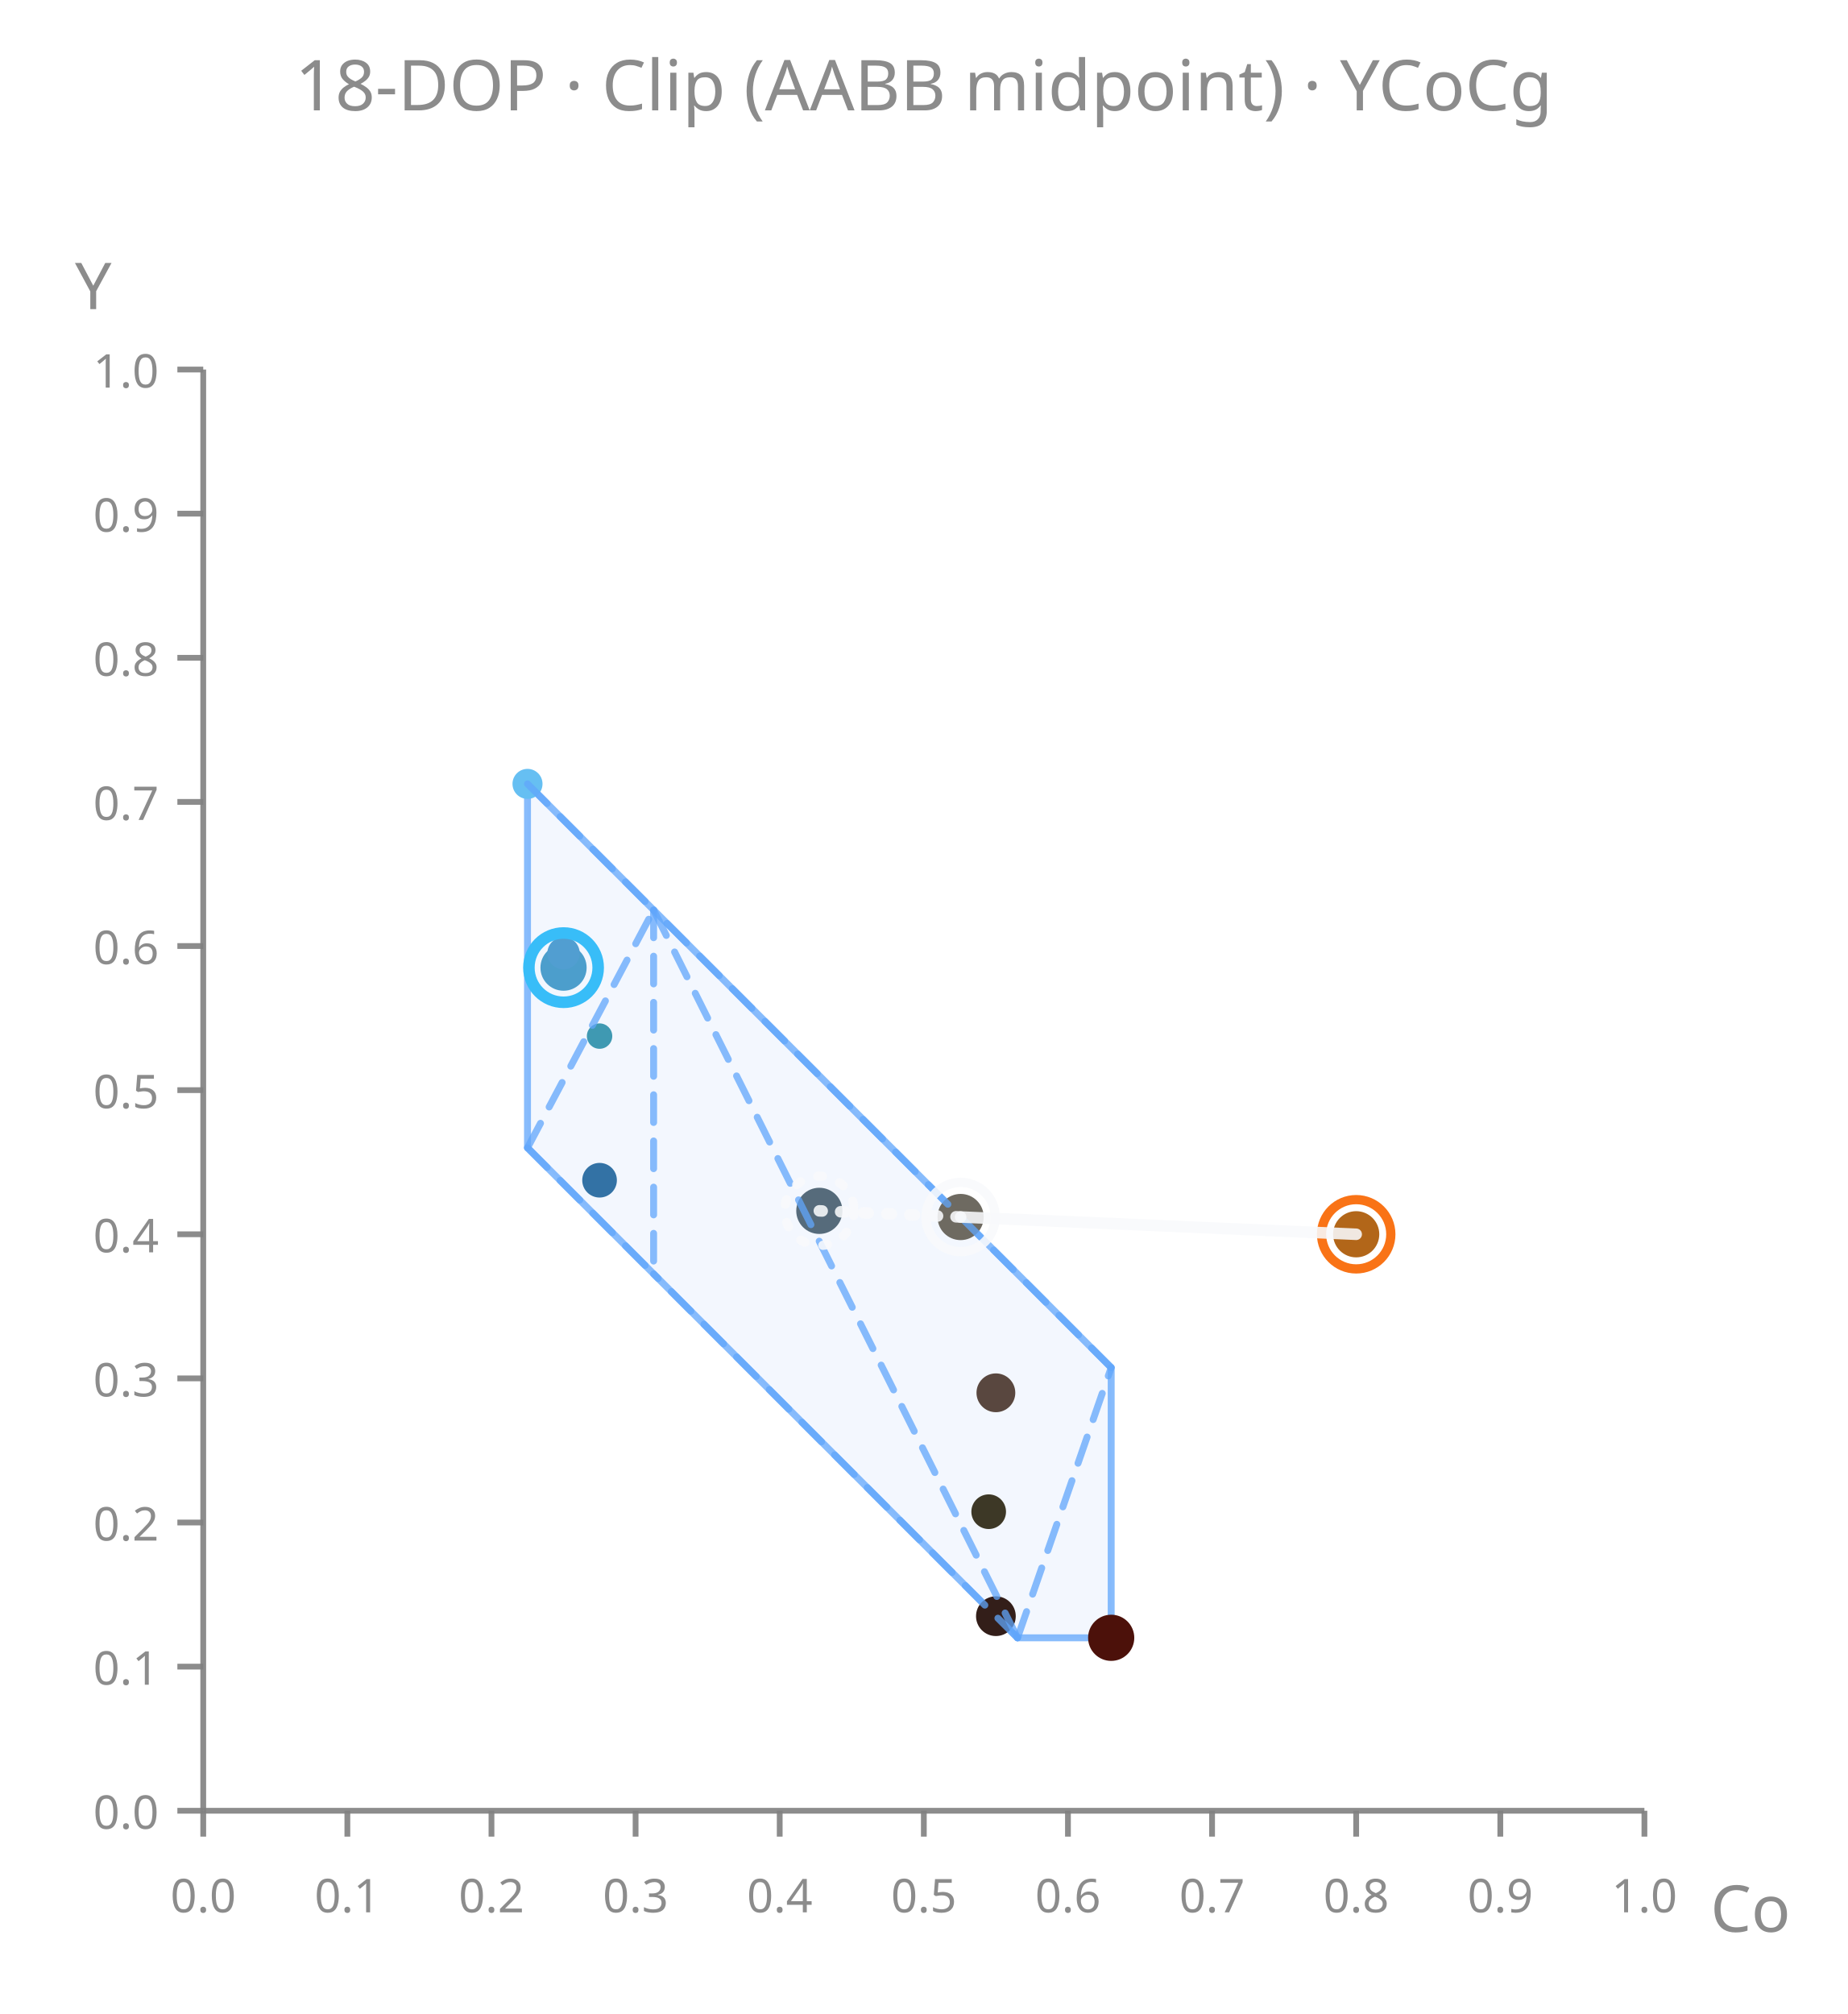
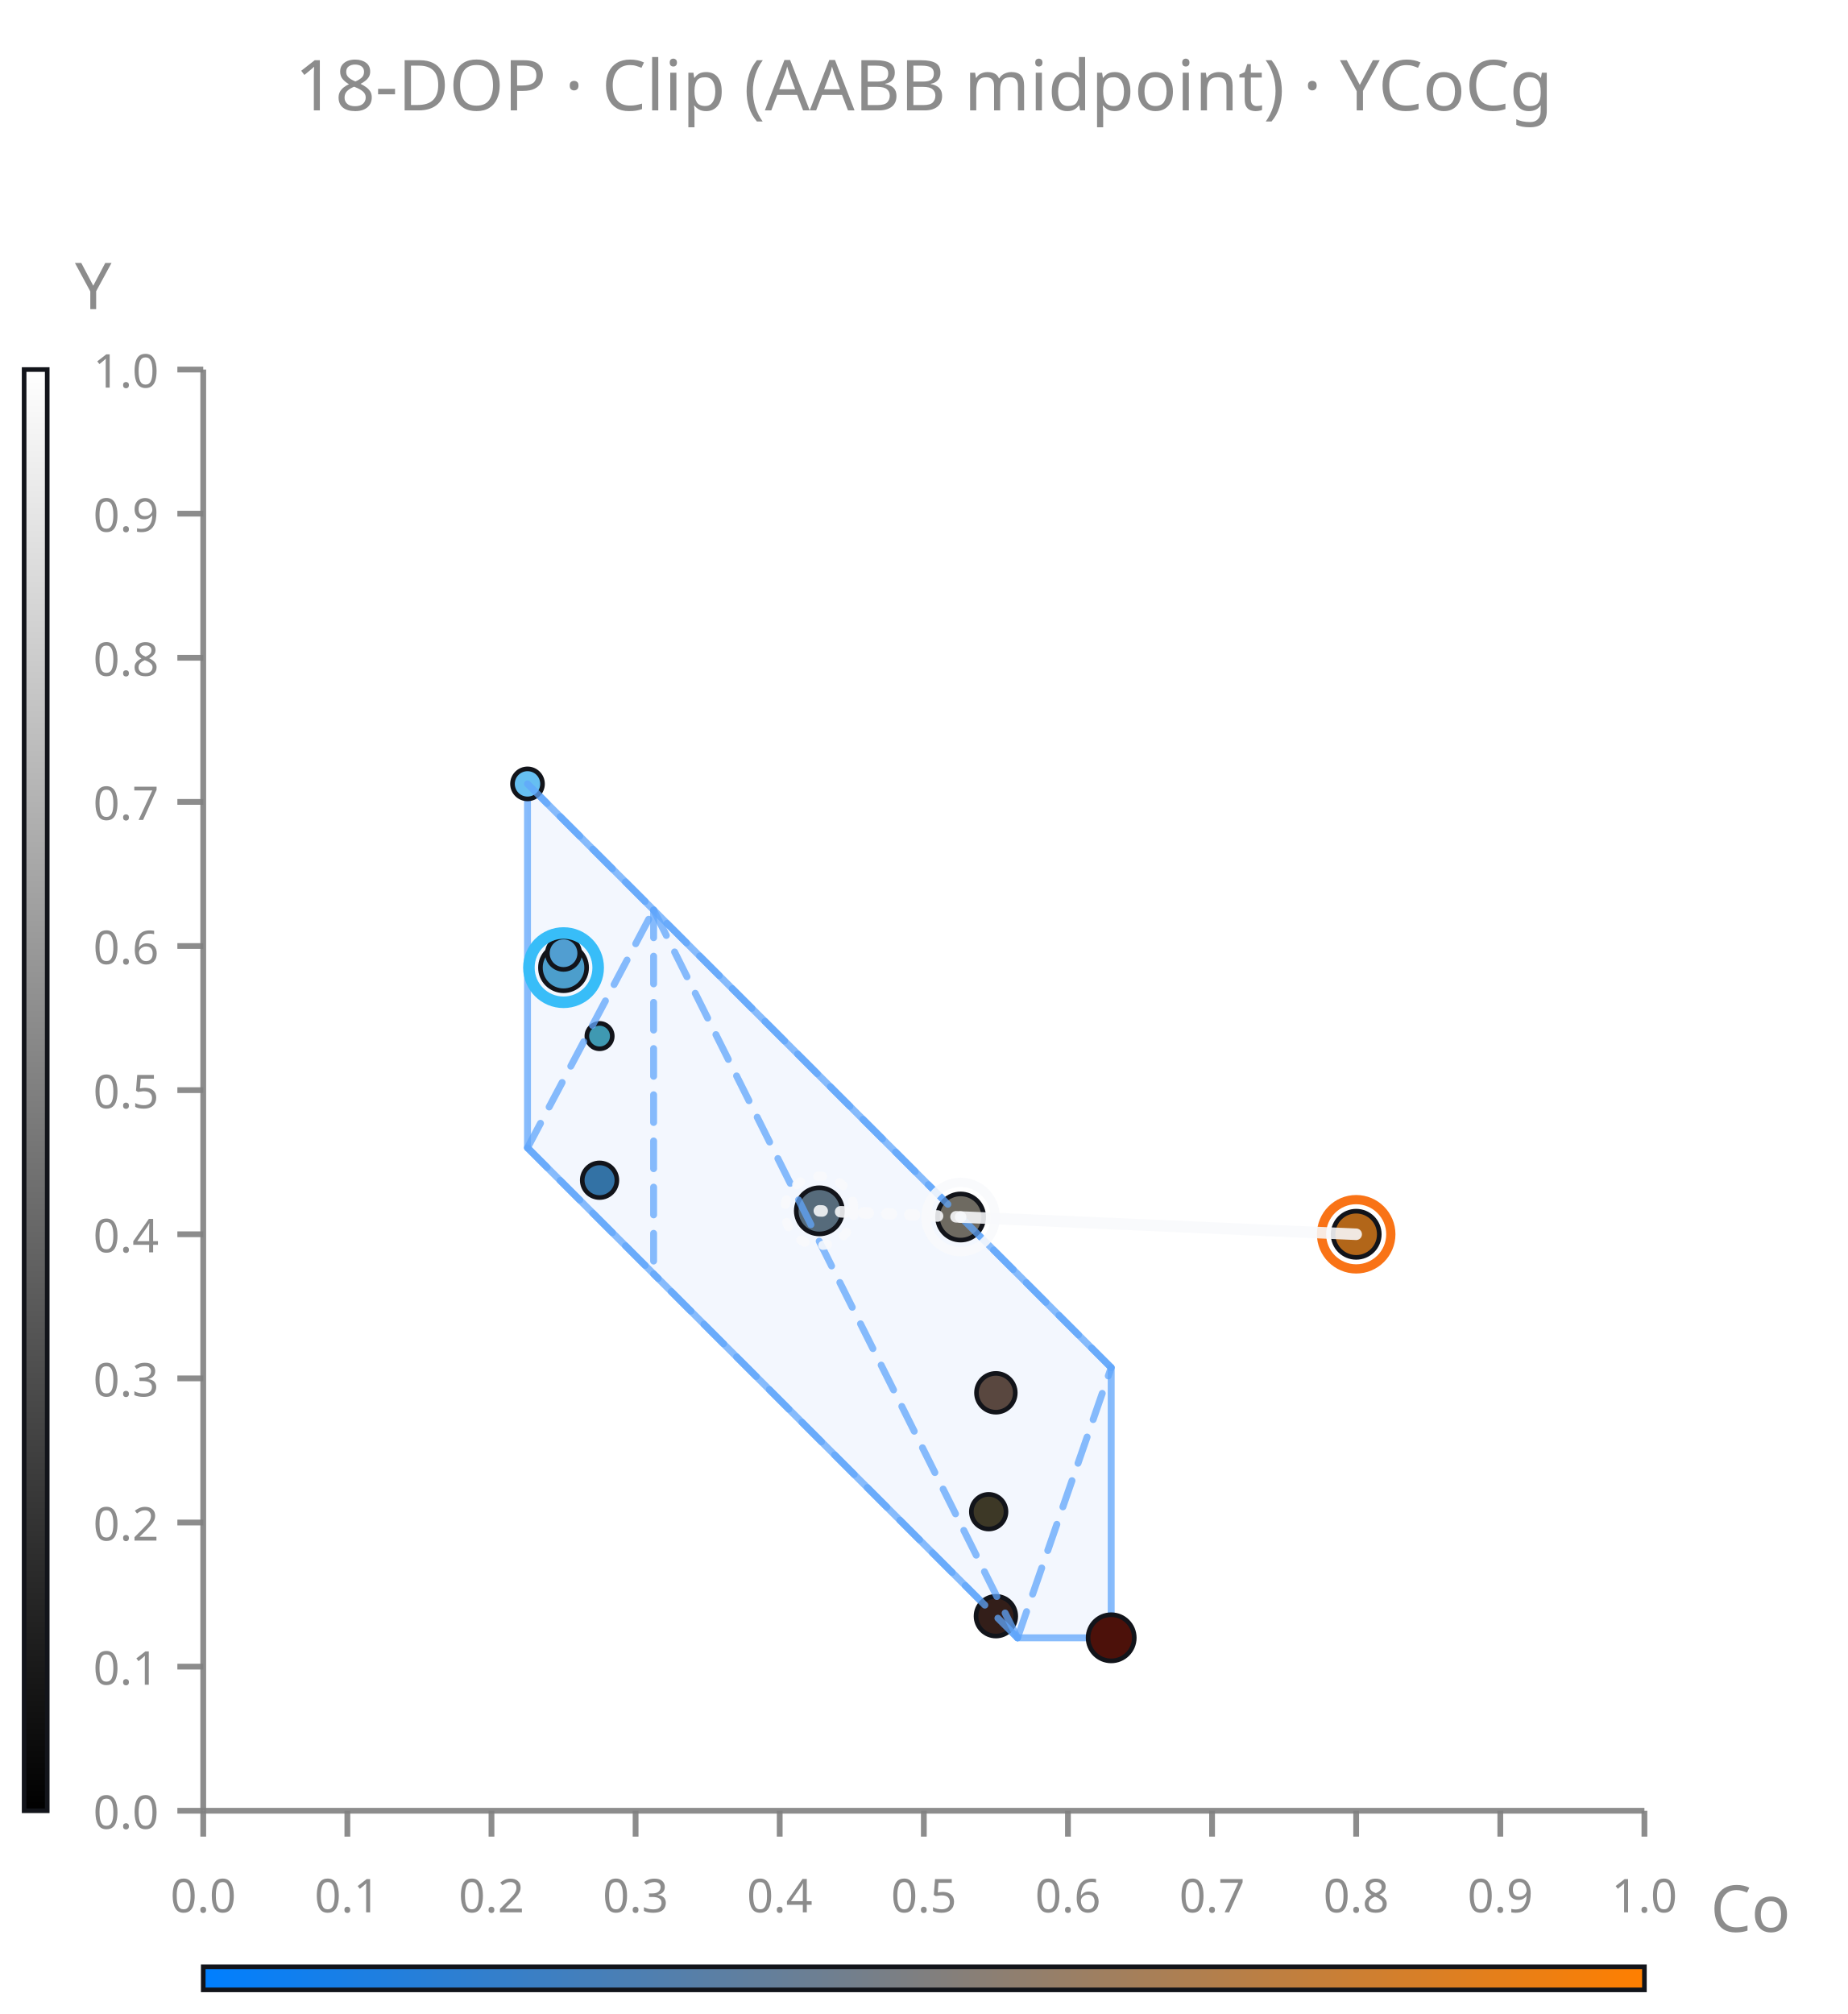
<svg xmlns="http://www.w3.org/2000/svg" baseProfile="full" height="436.0px" version="1.1" viewBox="0,0,400.0,436.0" width="400.0px">
-   <defs />
+   <defs>
+     <linearGradient gradientUnits="userSpaceOnUse" id="plotGradY_0_2_3" x1="7.724" x2="7.724" y1="80" y2="392.0">
+       <stop offset="0" stop-color="rgb(255,255,255)" />
+       <stop offset="1" stop-color="rgb(0,0,0)" />
+     </linearGradient>
+     <linearGradient gradientUnits="userSpaceOnUse" id="plotGradX_0_2_3" x1="44.0" x2="356" y1="428.276" y2="428.276">
+       <stop offset="0" stop-color="rgb(0,127,255)" />
+       <stop offset="1" stop-color="rgb(255,127,0)" />
+     </linearGradient>
+   </defs>
  <g class="layer_bg" />
  <g class="layer_boundary">
    <polygon fill="rgba(59,130,246,0.06)" points="220.28,354.56 240.56,354.56 240.56,296.06 114.2,169.7 114.2,248.48" stroke="rgba(96,165,250,0.75)" stroke-linejoin="round" stroke-width="1.5" />
  </g>
  <g class="layer_axes">
    <line fill="none" stroke="rgba(128,128,128,0.9)" stroke-width="1.25" x1="44.0" x2="356" y1="392.0" y2="392.0" />
    <line fill="none" stroke="rgba(128,128,128,0.9)" stroke-width="1.25" x1="44.0" x2="44.0" y1="392.0" y2="80" />
    <line fill="none" stroke="rgba(128,128,128,0.9)" stroke-width="1.25" x1="44.0" x2="44.0" y1="392.0" y2="397.6" />
    <text dominant-baseline="hanging" fill="rgba(128,128,128,0.9)" font-family="sans-serif" font-size="10.08" text-anchor="middle" x="44.0" y="406.168">0.0</text>
    <line fill="none" stroke="rgba(128,128,128,0.9)" stroke-width="1.25" x1="75.2" x2="75.2" y1="392.0" y2="397.6" />
    <text dominant-baseline="hanging" fill="rgba(128,128,128,0.9)" font-family="sans-serif" font-size="10.08" text-anchor="middle" x="75.2" y="406.168">0.1</text>
    <line fill="none" stroke="rgba(128,128,128,0.9)" stroke-width="1.25" x1="106.4" x2="106.4" y1="392.0" y2="397.6" />
    <text dominant-baseline="hanging" fill="rgba(128,128,128,0.9)" font-family="sans-serif" font-size="10.08" text-anchor="middle" x="106.4" y="406.168">0.2</text>
    <line fill="none" stroke="rgba(128,128,128,0.9)" stroke-width="1.25" x1="137.6" x2="137.6" y1="392.0" y2="397.6" />
    <text dominant-baseline="hanging" fill="rgba(128,128,128,0.9)" font-family="sans-serif" font-size="10.08" text-anchor="middle" x="137.6" y="406.168">0.3</text>
    <line fill="none" stroke="rgba(128,128,128,0.9)" stroke-width="1.25" x1="168.8" x2="168.8" y1="392.0" y2="397.6" />
    <text dominant-baseline="hanging" fill="rgba(128,128,128,0.9)" font-family="sans-serif" font-size="10.08" text-anchor="middle" x="168.8" y="406.168">0.4</text>
    <line fill="none" stroke="rgba(128,128,128,0.9)" stroke-width="1.25" x1="200" x2="200" y1="392.0" y2="397.6" />
    <text dominant-baseline="hanging" fill="rgba(128,128,128,0.9)" font-family="sans-serif" font-size="10.08" text-anchor="middle" x="200" y="406.168">0.5</text>
    <line fill="none" stroke="rgba(128,128,128,0.9)" stroke-width="1.25" x1="231.2" x2="231.2" y1="392.0" y2="397.6" />
    <text dominant-baseline="hanging" fill="rgba(128,128,128,0.9)" font-family="sans-serif" font-size="10.08" text-anchor="middle" x="231.2" y="406.168">0.6</text>
    <line fill="none" stroke="rgba(128,128,128,0.9)" stroke-width="1.25" x1="262.4" x2="262.4" y1="392.0" y2="397.6" />
    <text dominant-baseline="hanging" fill="rgba(128,128,128,0.9)" font-family="sans-serif" font-size="10.08" text-anchor="middle" x="262.4" y="406.168">0.7</text>
    <line fill="none" stroke="rgba(128,128,128,0.9)" stroke-width="1.25" x1="293.6" x2="293.6" y1="392.0" y2="397.6" />
    <text dominant-baseline="hanging" fill="rgba(128,128,128,0.9)" font-family="sans-serif" font-size="10.08" text-anchor="middle" x="293.6" y="406.168">0.8</text>
    <line fill="none" stroke="rgba(128,128,128,0.9)" stroke-width="1.25" x1="324.8" x2="324.8" y1="392.0" y2="397.6" />
    <text dominant-baseline="hanging" fill="rgba(128,128,128,0.9)" font-family="sans-serif" font-size="10.08" text-anchor="middle" x="324.8" y="406.168">0.9</text>
    <line fill="none" stroke="rgba(128,128,128,0.9)" stroke-width="1.25" x1="356" x2="356" y1="392.0" y2="397.6" />
    <text dominant-baseline="hanging" fill="rgba(128,128,128,0.9)" font-family="sans-serif" font-size="10.08" text-anchor="middle" x="356" y="406.168">1.0</text>
    <line fill="none" stroke="rgba(128,128,128,0.9)" stroke-width="1.25" x1="44.0" x2="38.4" y1="392.0" y2="392.0" />
    <text dominant-baseline="central" fill="rgba(128,128,128,0.9)" font-family="sans-serif" font-size="10.08" text-anchor="end" x="34.4" y="392.0">0.0</text>
    <line fill="none" stroke="rgba(128,128,128,0.9)" stroke-width="1.25" x1="44.0" x2="38.4" y1="360.8" y2="360.8" />
    <text dominant-baseline="central" fill="rgba(128,128,128,0.9)" font-family="sans-serif" font-size="10.08" text-anchor="end" x="34.4" y="360.8">0.1</text>
    <line fill="none" stroke="rgba(128,128,128,0.9)" stroke-width="1.25" x1="44.0" x2="38.4" y1="329.6" y2="329.6" />
    <text dominant-baseline="central" fill="rgba(128,128,128,0.9)" font-family="sans-serif" font-size="10.08" text-anchor="end" x="34.4" y="329.6">0.2</text>
    <line fill="none" stroke="rgba(128,128,128,0.9)" stroke-width="1.25" x1="44.0" x2="38.4" y1="298.4" y2="298.4" />
    <text dominant-baseline="central" fill="rgba(128,128,128,0.9)" font-family="sans-serif" font-size="10.08" text-anchor="end" x="34.4" y="298.4">0.3</text>
    <line fill="none" stroke="rgba(128,128,128,0.9)" stroke-width="1.25" x1="44.0" x2="38.4" y1="267.2" y2="267.2" />
    <text dominant-baseline="central" fill="rgba(128,128,128,0.9)" font-family="sans-serif" font-size="10.08" text-anchor="end" x="34.4" y="267.2">0.4</text>
    <line fill="none" stroke="rgba(128,128,128,0.9)" stroke-width="1.25" x1="44.0" x2="38.4" y1="236" y2="236" />
    <text dominant-baseline="central" fill="rgba(128,128,128,0.9)" font-family="sans-serif" font-size="10.08" text-anchor="end" x="34.4" y="236">0.5</text>
    <line fill="none" stroke="rgba(128,128,128,0.9)" stroke-width="1.25" x1="44.0" x2="38.4" y1="204.8" y2="204.8" />
    <text dominant-baseline="central" fill="rgba(128,128,128,0.9)" font-family="sans-serif" font-size="10.08" text-anchor="end" x="34.4" y="204.8">0.6</text>
    <line fill="none" stroke="rgba(128,128,128,0.9)" stroke-width="1.25" x1="44.0" x2="38.4" y1="173.6" y2="173.6" />
    <text dominant-baseline="central" fill="rgba(128,128,128,0.9)" font-family="sans-serif" font-size="10.08" text-anchor="end" x="34.4" y="173.6">0.7</text>
    <line fill="none" stroke="rgba(128,128,128,0.9)" stroke-width="1.25" x1="44.0" x2="38.4" y1="142.4" y2="142.4" />
    <text dominant-baseline="central" fill="rgba(128,128,128,0.9)" font-family="sans-serif" font-size="10.08" text-anchor="end" x="34.4" y="142.4">0.8</text>
    <line fill="none" stroke="rgba(128,128,128,0.9)" stroke-width="1.25" x1="44.0" x2="38.4" y1="111.2" y2="111.2" />
    <text dominant-baseline="central" fill="rgba(128,128,128,0.9)" font-family="sans-serif" font-size="10.08" text-anchor="end" x="34.4" y="111.2">0.9</text>
    <line fill="none" stroke="rgba(128,128,128,0.9)" stroke-width="1.25" x1="44.0" x2="38.4" y1="80" y2="80" />
    <text dominant-baseline="central" fill="rgba(128,128,128,0.9)" font-family="sans-serif" font-size="10.08" text-anchor="end" x="34.4" y="80">1.0</text>
    <text fill="rgba(128,128,128,0.9)" font-family="sans-serif" font-size="14" x="370.3" y="418.208">Co</text>
    <text fill="rgba(128,128,128,0.9)" font-family="sans-serif" font-size="14" x="16.224" y="66.928">Y</text>
+     <rect fill="url(#plotGradY_0_2_3) none" height="312" shape-rendering="geometricPrecision" stroke="rgba(18,20,26,1.0)" stroke-width="1.0" width="5.0" x="5.224" y="80" />
+     <rect fill="url(#plotGradX_0_2_3) none" height="5.0" shape-rendering="geometricPrecision" stroke="rgba(18,20,26,1.0)" stroke-width="1.0" width="312" x="44.0" y="425.776" />
  </g>
  <g class="layer_dots">
-     <circle cx="129.8" cy="224.3" fill="rgb(63,153,178)" r="2.75" stroke="none" />
-     <circle cx="114.2" cy="169.7" fill="rgb(102,191,242)" r="3.25" stroke="none" />
-     <circle cx="122" cy="209.48" fill="rgb(76,158,204)" r="5.0" stroke="none" />
-     <circle cx="122" cy="206.36" fill="rgb(81,158,209)" r="3.5" stroke="none" />
-     <circle cx="129.8" cy="255.5" fill="rgb(51,114,165)" r="3.75" stroke="none" />
-     <circle cx="214.04" cy="327.26" fill="rgb(61,56,38)" r="3.75" stroke="none" />
-     <circle cx="177.38" cy="262.13" fill="rgb(86,107,123)" r="5.0" stroke="none" />
-     <circle cx="207.964" cy="263.464" fill="rgb(110,106,97)" r="5.0" stroke="none" />
-     <circle cx="293.6" cy="267.2" fill="rgb(178,102,25)" r="5.0" stroke="none" />
+     <circle cx="129.8" cy="224.3" fill="rgb(63,153,178)" r="2.75" stroke="rgba(18,20,26,1.0)" stroke-width="1.0" />
+     <circle cx="114.2" cy="169.7" fill="rgb(102,191,242)" r="3.25" stroke="rgba(18,20,26,1.0)" stroke-width="1.0" />
+     <circle cx="122" cy="209.48" fill="rgb(76,158,204)" r="5.0" stroke="rgba(18,20,26,1.0)" stroke-width="1.0" />
+     <circle cx="122" cy="206.36" fill="rgb(81,158,209)" r="3.5" stroke="rgba(18,20,26,1.0)" stroke-width="1.0" />
+     <circle cx="129.8" cy="255.5" fill="rgb(51,114,165)" r="3.75" stroke="rgba(18,20,26,1.0)" stroke-width="1.0" />
+     <circle cx="214.04" cy="327.26" fill="rgb(61,56,38)" r="3.75" stroke="rgba(18,20,26,1.0)" stroke-width="1.0" />
+     <circle cx="177.38" cy="262.13" fill="rgb(86,107,123)" r="5.0" stroke="rgba(18,20,26,1.0)" stroke-width="1.0" />
+     <circle cx="207.964" cy="263.464" fill="rgb(110,106,97)" r="5.0" stroke="rgba(18,20,26,1.0)" stroke-width="1.0" />
+     <circle cx="293.6" cy="267.2" fill="rgb(178,102,25)" r="5.0" stroke="rgba(18,20,26,1.0)" stroke-width="1.0" />
    <line fill="none" stroke="rgba(96,165,250,0.75)" stroke-dasharray="6,4" stroke-linecap="round" stroke-width="1.5" x1="114.2" x2="141.5" y1="169.7" y2="197" />
    <line fill="none" stroke="rgba(96,165,250,0.75)" stroke-dasharray="6,4" stroke-linecap="round" stroke-width="1.5" x1="114.2" x2="141.5" y1="248.48" y2="197" />
    <line fill="none" stroke="rgba(96,165,250,0.75)" stroke-dasharray="6,4" stroke-linecap="round" stroke-width="1.5" x1="114.2" x2="141.5" y1="248.48" y2="275.78" />
-     <circle cx="215.6" cy="301.52" fill="rgb(89,71,63)" r="4.2" stroke="none" />
-     <circle cx="215.6" cy="349.88" fill="rgb(51,30,25)" r="4.3" stroke="none" />
-     <circle cx="240.56" cy="354.56" fill="rgb(76,17,10)" r="5.0" stroke="none" />
+     <circle cx="215.6" cy="301.52" fill="rgb(89,71,63)" r="4.2" stroke="rgba(18,20,26,1.0)" stroke-width="1.0" />
+     <circle cx="215.6" cy="349.88" fill="rgb(51,30,25)" r="4.3" stroke="rgba(18,20,26,1.0)" stroke-width="1.0" />
+     <circle cx="240.56" cy="354.56" fill="rgb(76,17,10)" r="5.0" stroke="rgba(18,20,26,1.0)" stroke-width="1.0" />
    <line fill="none" stroke="rgba(96,165,250,0.75)" stroke-dasharray="6,4" stroke-linecap="round" stroke-width="1.5" x1="220.28" x2="240.56" y1="354.56" y2="296.06" />
    <line fill="none" stroke="rgba(96,165,250,0.75)" stroke-dasharray="6,4" stroke-linecap="round" stroke-width="1.5" x1="220.28" x2="141.5" y1="354.56" y2="197" />
    <line fill="none" stroke="rgba(96,165,250,0.75)" stroke-dasharray="6,4" stroke-linecap="round" stroke-width="1.5" x1="220.28" x2="141.5" y1="354.56" y2="275.78" />
    <line fill="none" stroke="rgba(96,165,250,0.75)" stroke-dasharray="6,4" stroke-linecap="round" stroke-width="1.5" x1="240.56" x2="141.5" y1="296.06" y2="197" />
    <line fill="none" stroke="rgba(96,165,250,0.75)" stroke-dasharray="6,4" stroke-linecap="round" stroke-width="1.5" x1="141.5" x2="141.5" y1="197" y2="275.78" />
  </g>
  <g class="layer_overlay">
    <circle cx="122" cy="209.48" fill="none" r="7.5" stroke="rgba(56,189,248,1.0)" stroke-width="2.5" />
    <circle cx="293.6" cy="267.2" fill="none" r="7.5" stroke="rgba(249,115,22,1.0)" stroke-width="2.0" />
    <line stroke="rgba(248,250,252,0.88)" stroke-linecap="round" stroke-width="2.5" x1="293.6" x2="207.964" y1="267.2" y2="263.464" />
    <circle cx="207.964" cy="263.464" fill="none" r="7.5" stroke="rgba(248,250,252,0.88)" stroke-width="2.0" />
    <line fill="none" stroke="rgba(248,250,252,0.88)" stroke-dasharray="1 4" stroke-linecap="round" stroke-width="2.5" x1="207.964" x2="177.38" y1="263.464" y2="262.13" />
    <circle cx="177.38" cy="262.13" fill="none" r="7.5" stroke="rgba(248,250,252,0.88)" stroke-dasharray="1 4" stroke-linecap="round" stroke-width="2.0" />
  </g>
  <g class="layer_header">
    <text dominant-baseline="central" fill="rgba(128,128,128,0.9)" font-family="sans-serif" font-size="15.2" text-anchor="middle" x="200.0" y="18.0">18-DOP · Clip (AABB midpoint) · YCoCg</text>
  </g>
</svg>
